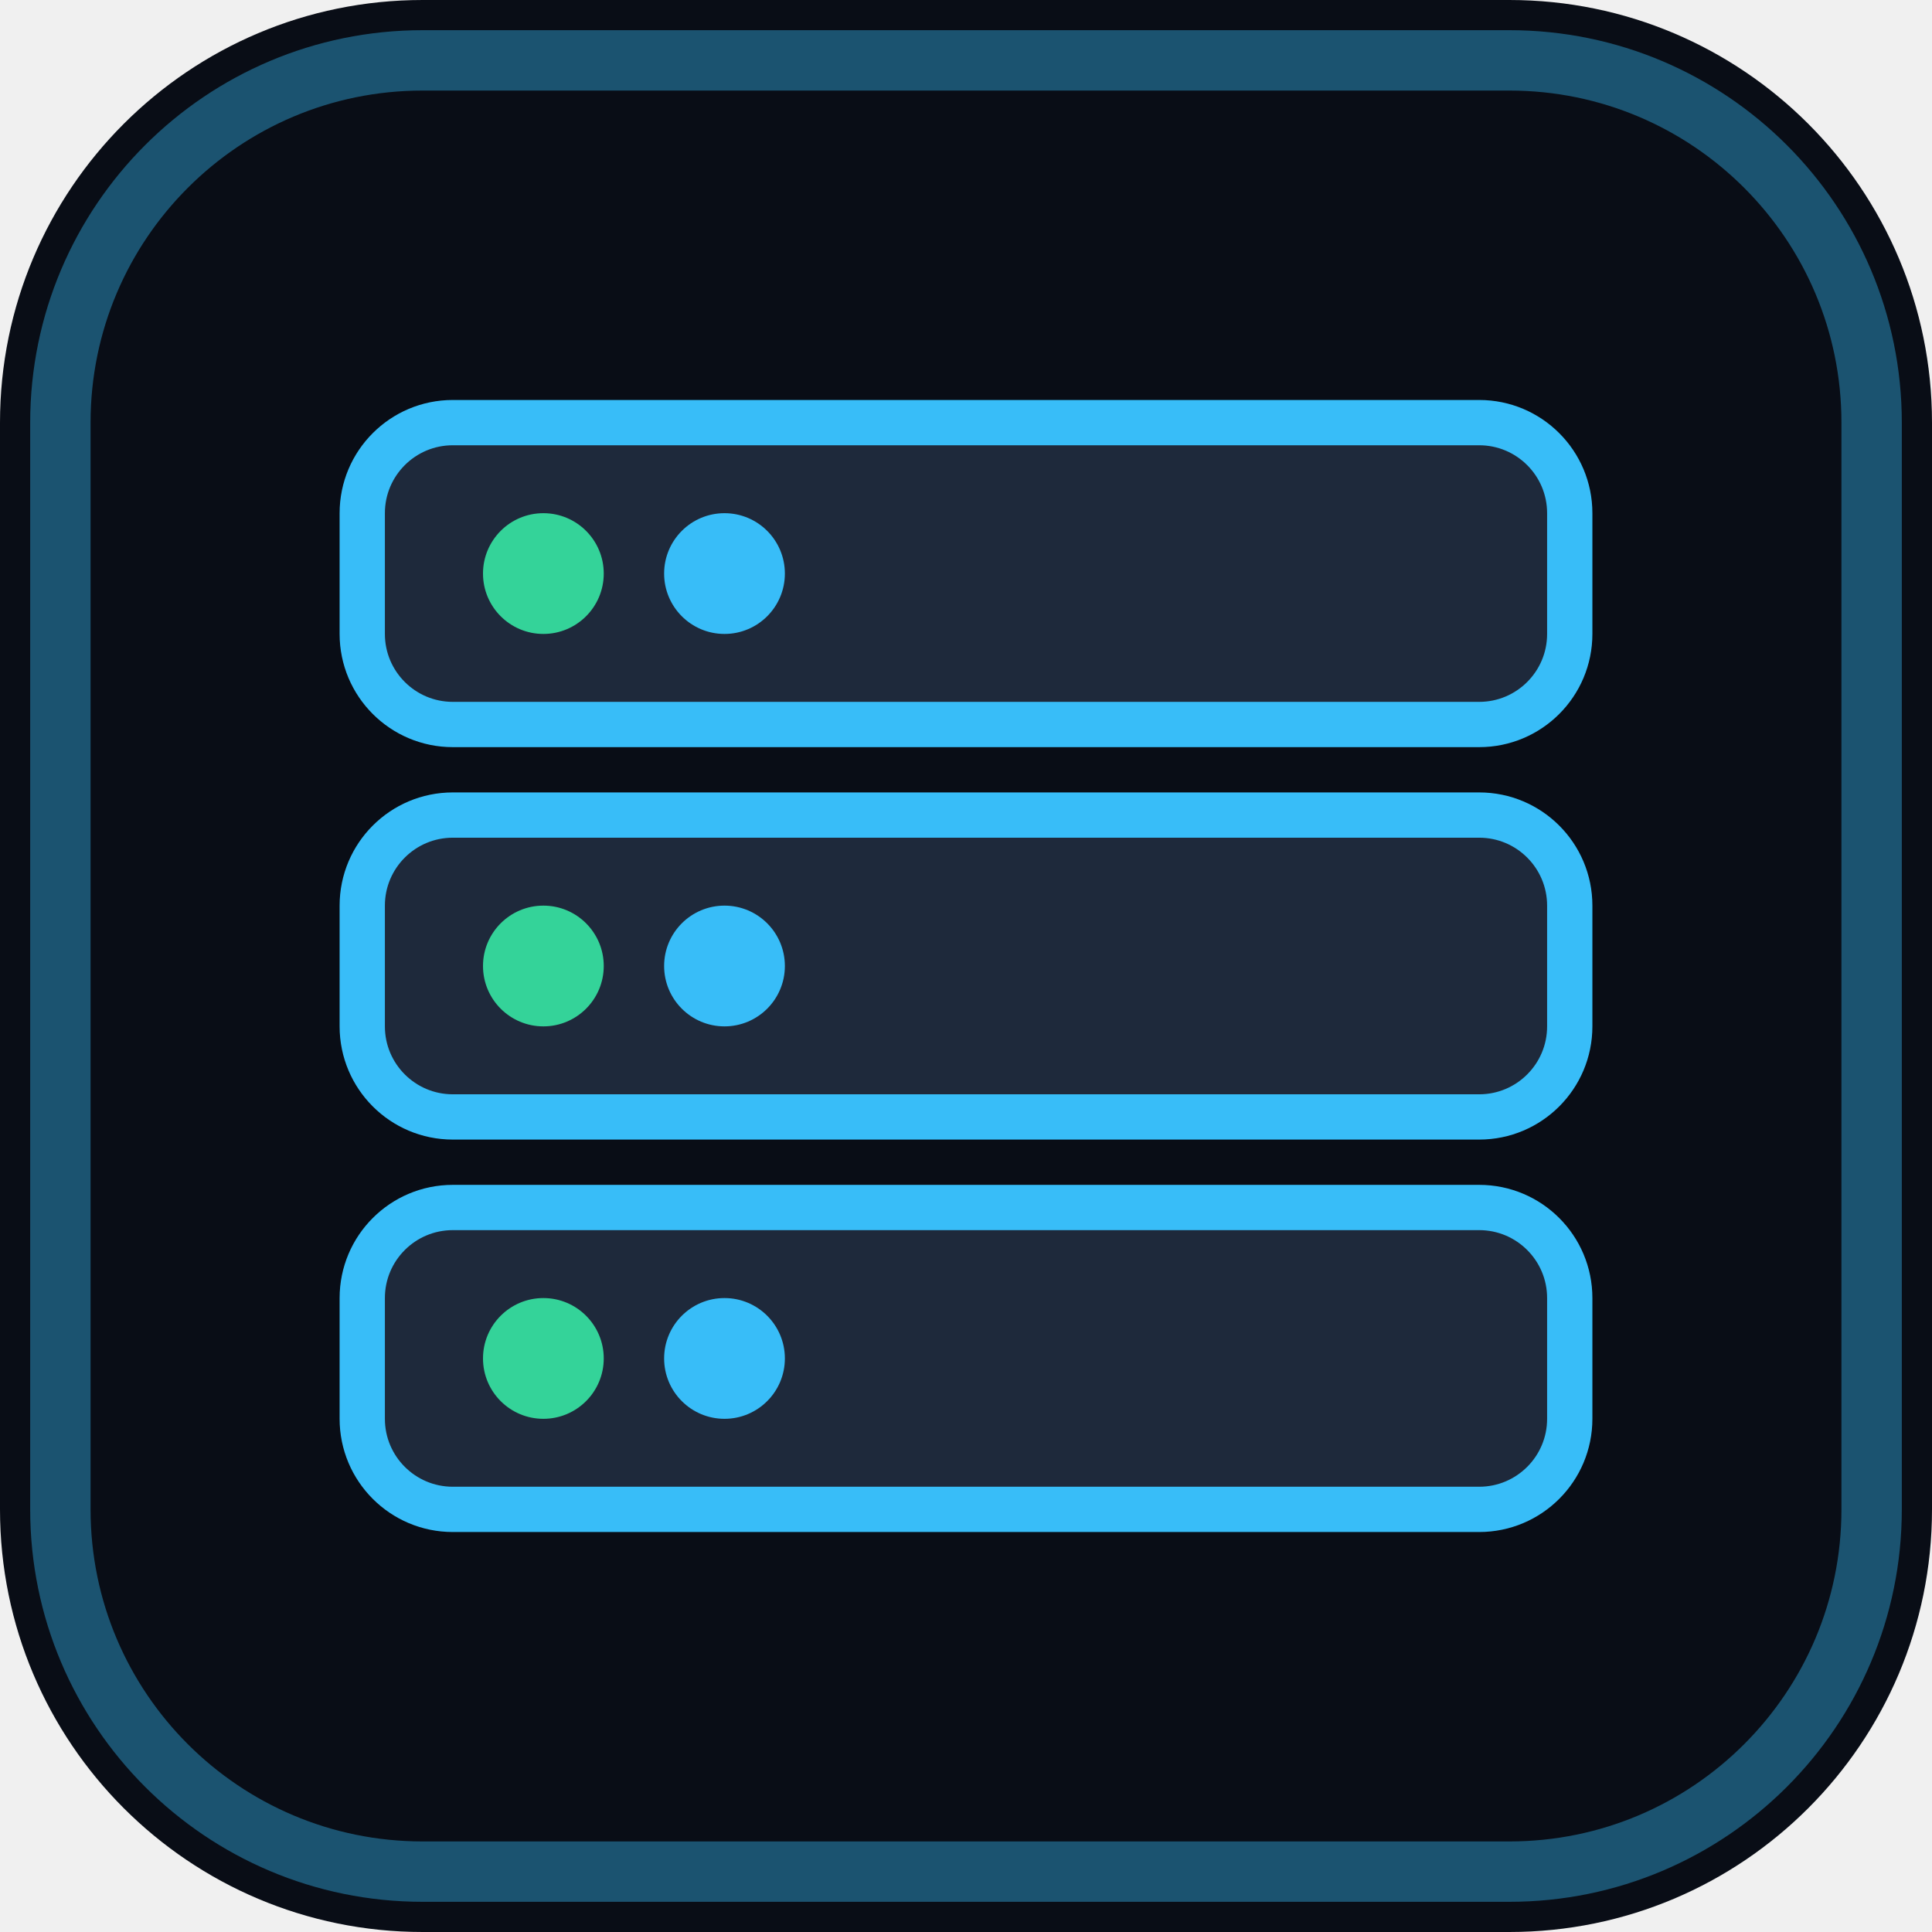
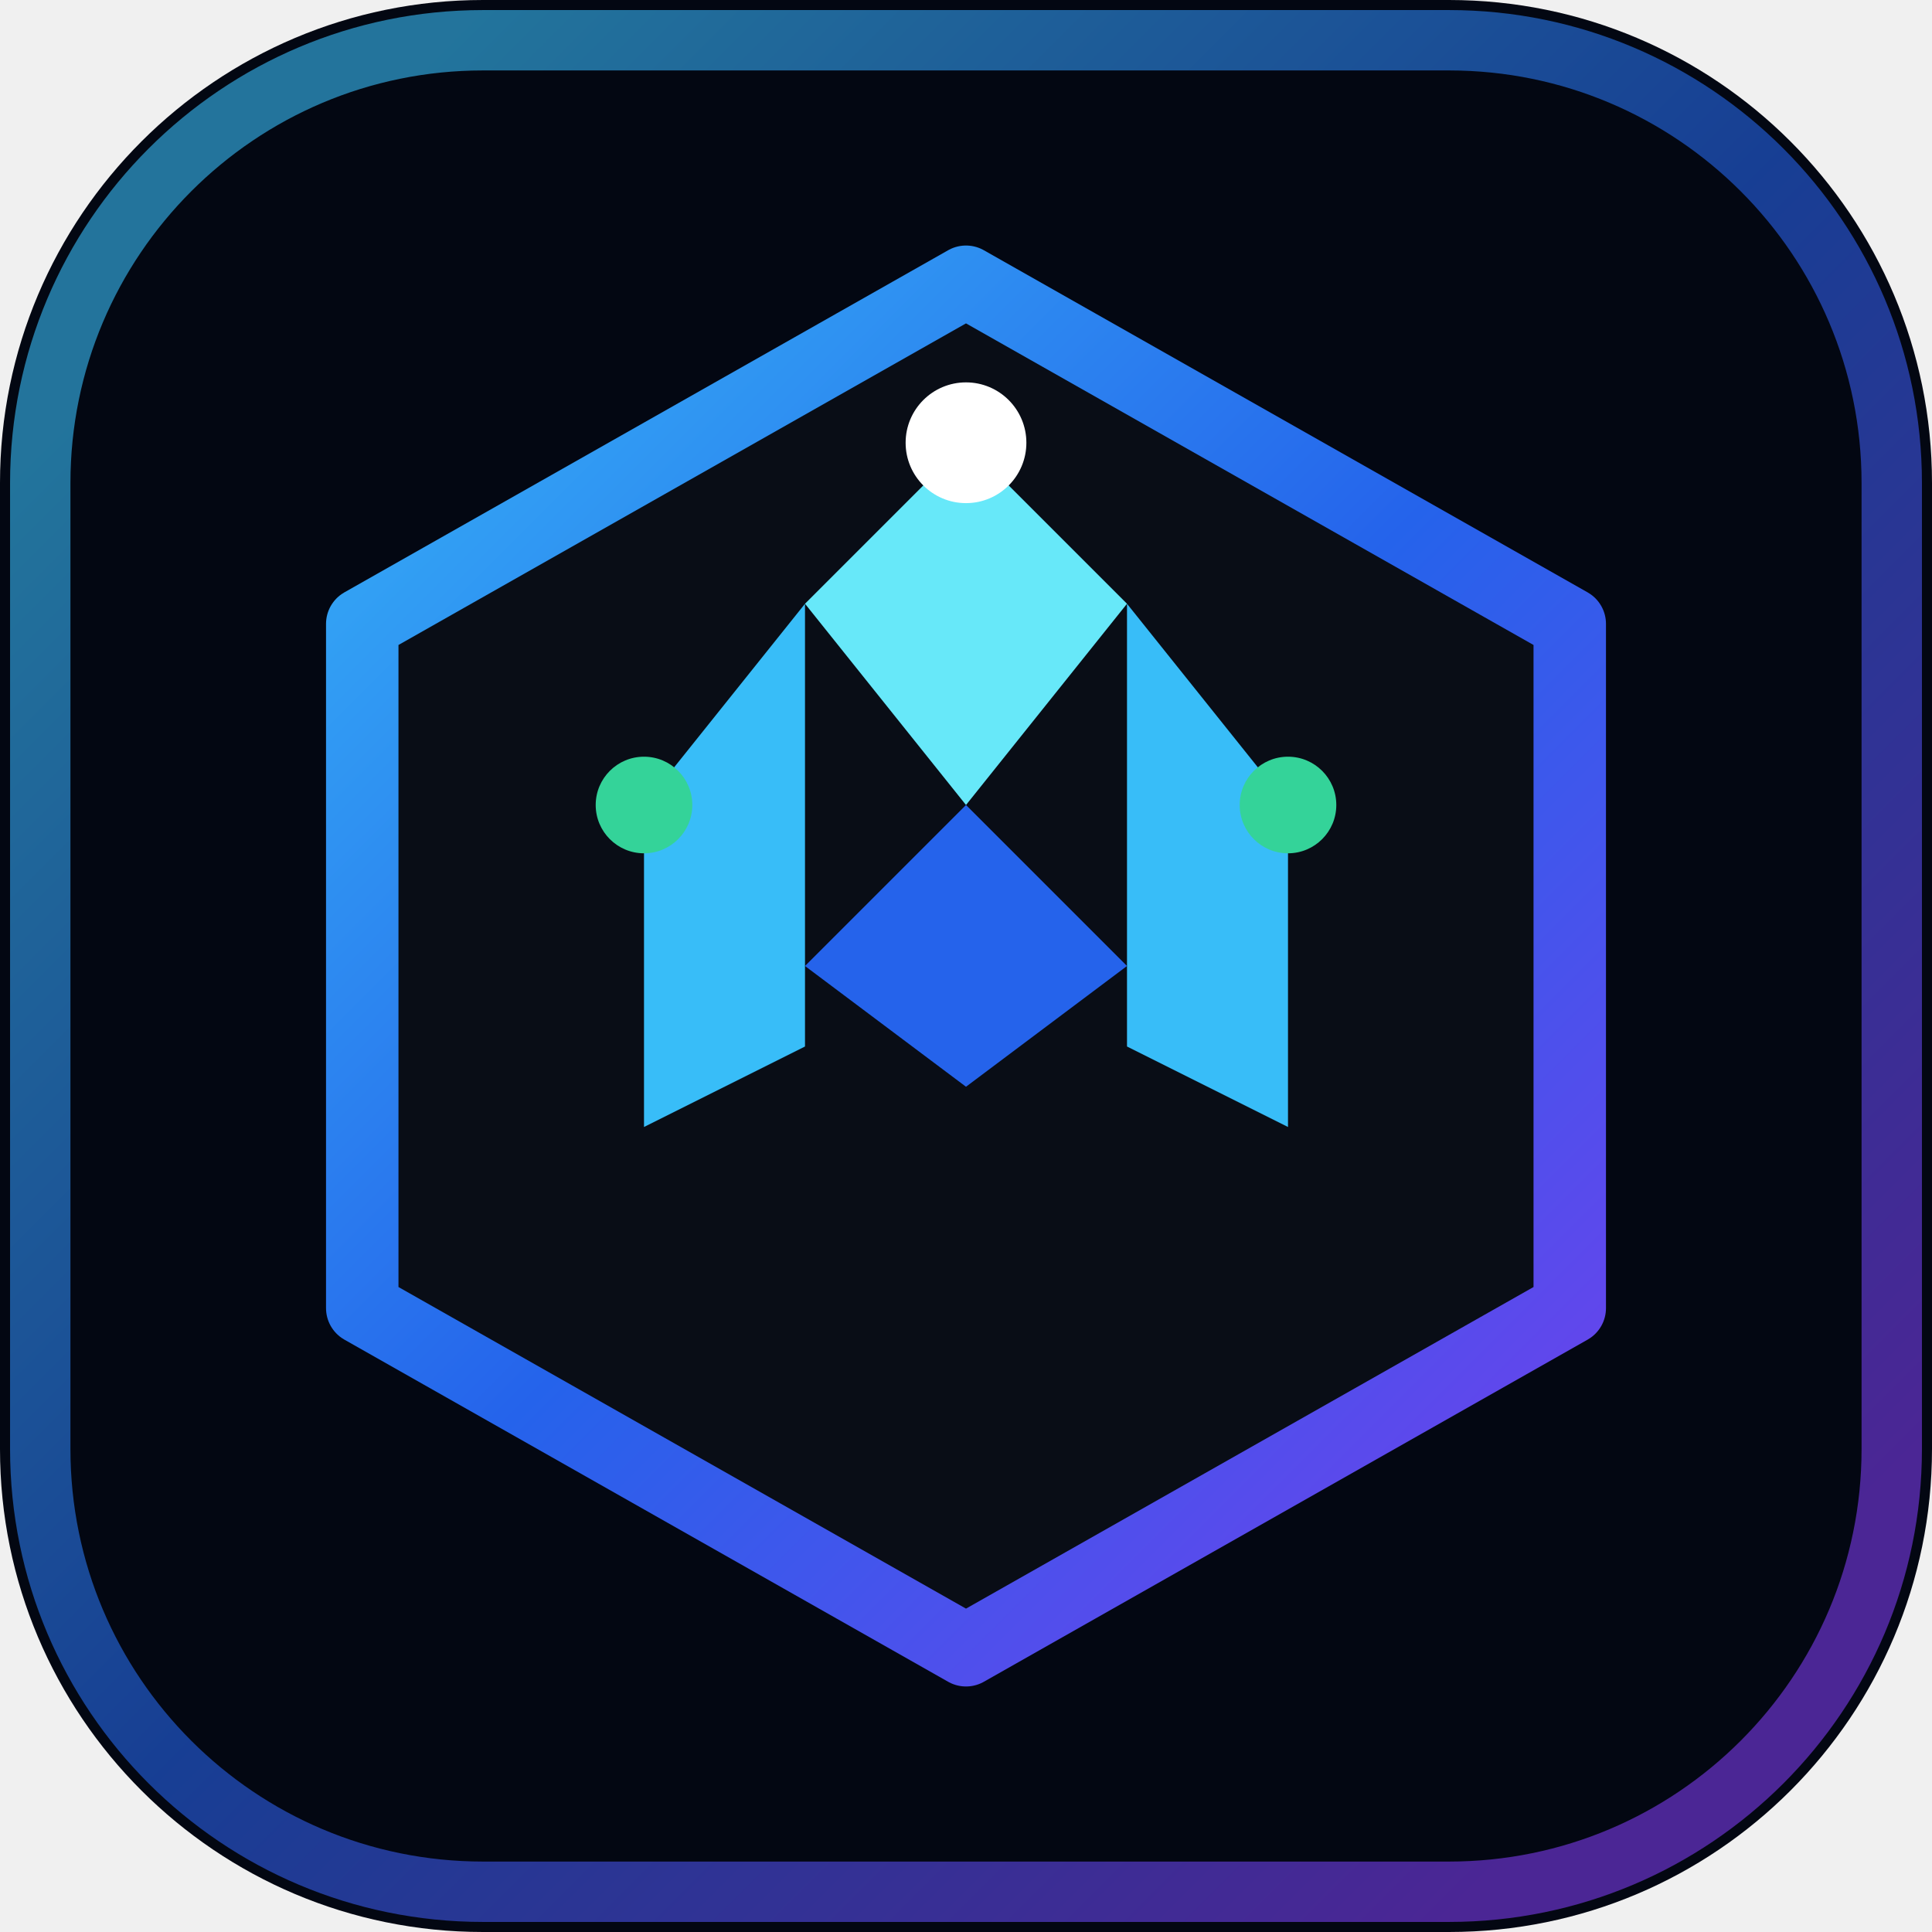
- <svg xmlns="http://www.w3.org/2000/svg" viewBox="0 0 64 64" width="64" height="64">
-   <rect width="64" height="64" rx="14" fill="#090d16" />
-   <rect x="2" y="2" width="60" height="60" rx="12" fill="none" stroke="#38bdf8" stroke-width="2" stroke-opacity="0.4" />
-   <rect x="12" y="14" width="40" height="10" rx="3" fill="#1e293b" stroke="#38bdf8" stroke-width="1.5" />
-   <circle cx="18" cy="19" r="2" fill="#34d399" />
-   <circle cx="24" cy="19" r="2" fill="#38bdf8" />
-   <rect x="12" y="27" width="40" height="10" rx="3" fill="#1e293b" stroke="#38bdf8" stroke-width="1.5" />
-   <circle cx="18" cy="32" r="2" fill="#34d399" />
-   <circle cx="24" cy="32" r="2" fill="#38bdf8" />
-   <rect x="12" y="40" width="40" height="10" rx="3" fill="#1e293b" stroke="#38bdf8" stroke-width="1.5" />
-   <circle cx="18" cy="45" r="2" fill="#34d399" />
-   <circle cx="24" cy="45" r="2" fill="#38bdf8" />
+ <svg xmlns="http://www.w3.org/2000/svg" viewBox="0 0 48 48" width="48" height="48" fill="none">
+   <defs>
+     <linearGradient id="fav-primary" x1="6" y1="6" x2="42" y2="42" gradientUnits="userSpaceOnUse">
+       <stop offset="0%" stop-color="#38bdf8" />
+       <stop offset="50%" stop-color="#2563eb" />
+       <stop offset="100%" stop-color="#7c3aed" />
+     </linearGradient>
+   </defs>
+   <rect width="48" height="48" rx="12" fill="#030712" />
+   <rect x="1" y="1" width="46" height="46" rx="11" fill="none" stroke="url(#fav-primary)" stroke-width="1.5" stroke-opacity="0.6" />
+   <path d="M24 7L39 15.5V32.5L24 41L9 32.5V15.5L24 7Z" fill="#090d16" stroke="url(#fav-primary)" stroke-width="1.8" stroke-linejoin="round" />
+   <path d="M16 20L20 15V26L16 28V20Z" fill="#38bdf8" />
+   <path d="M20 15L24 20L28 15L24 11L20 15Z" fill="#67e8f9" />
+   <path d="M32 20L28 15V26L32 28V20Z" fill="#38bdf8" />
+   <path d="M24 20L20 24L24 27L28 24L24 20Z" fill="#2563eb" />
+   <circle cx="24" cy="11" r="1.5" fill="#ffffff" />
+   <circle cx="16" cy="20" r="1.2" fill="#34d399" />
+   <circle cx="32" cy="20" r="1.2" fill="#34d399" />
</svg>
